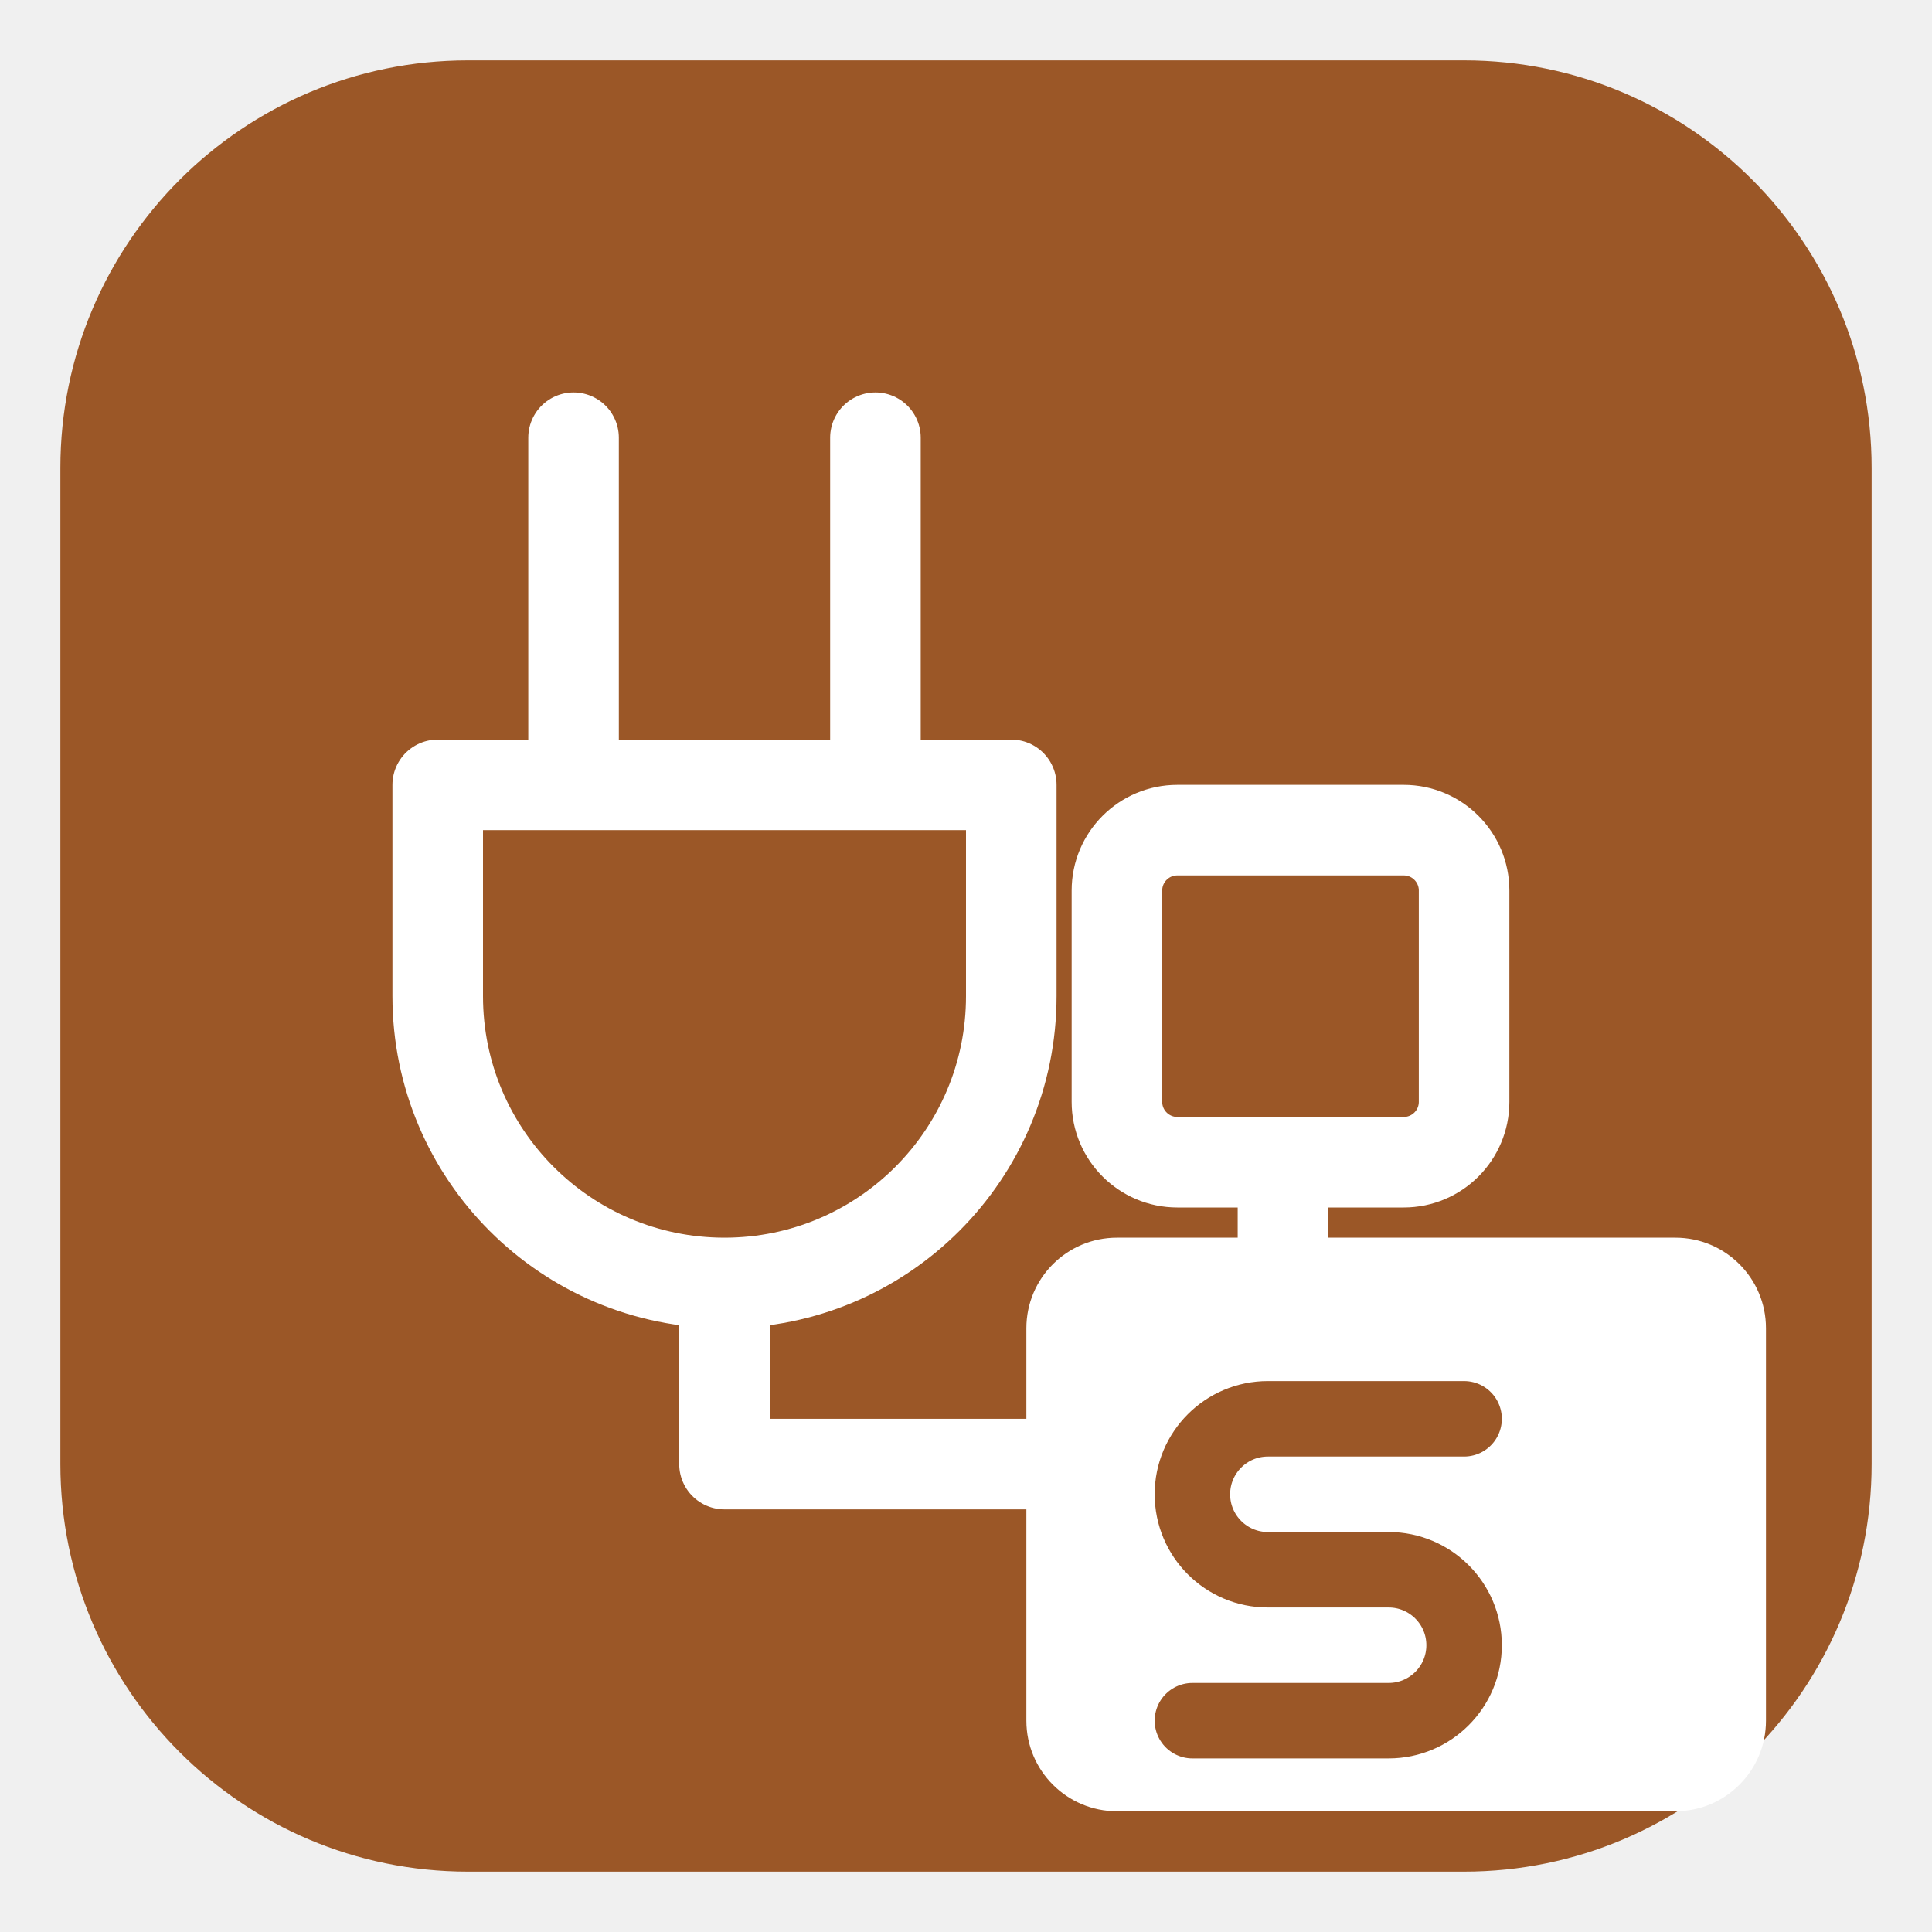
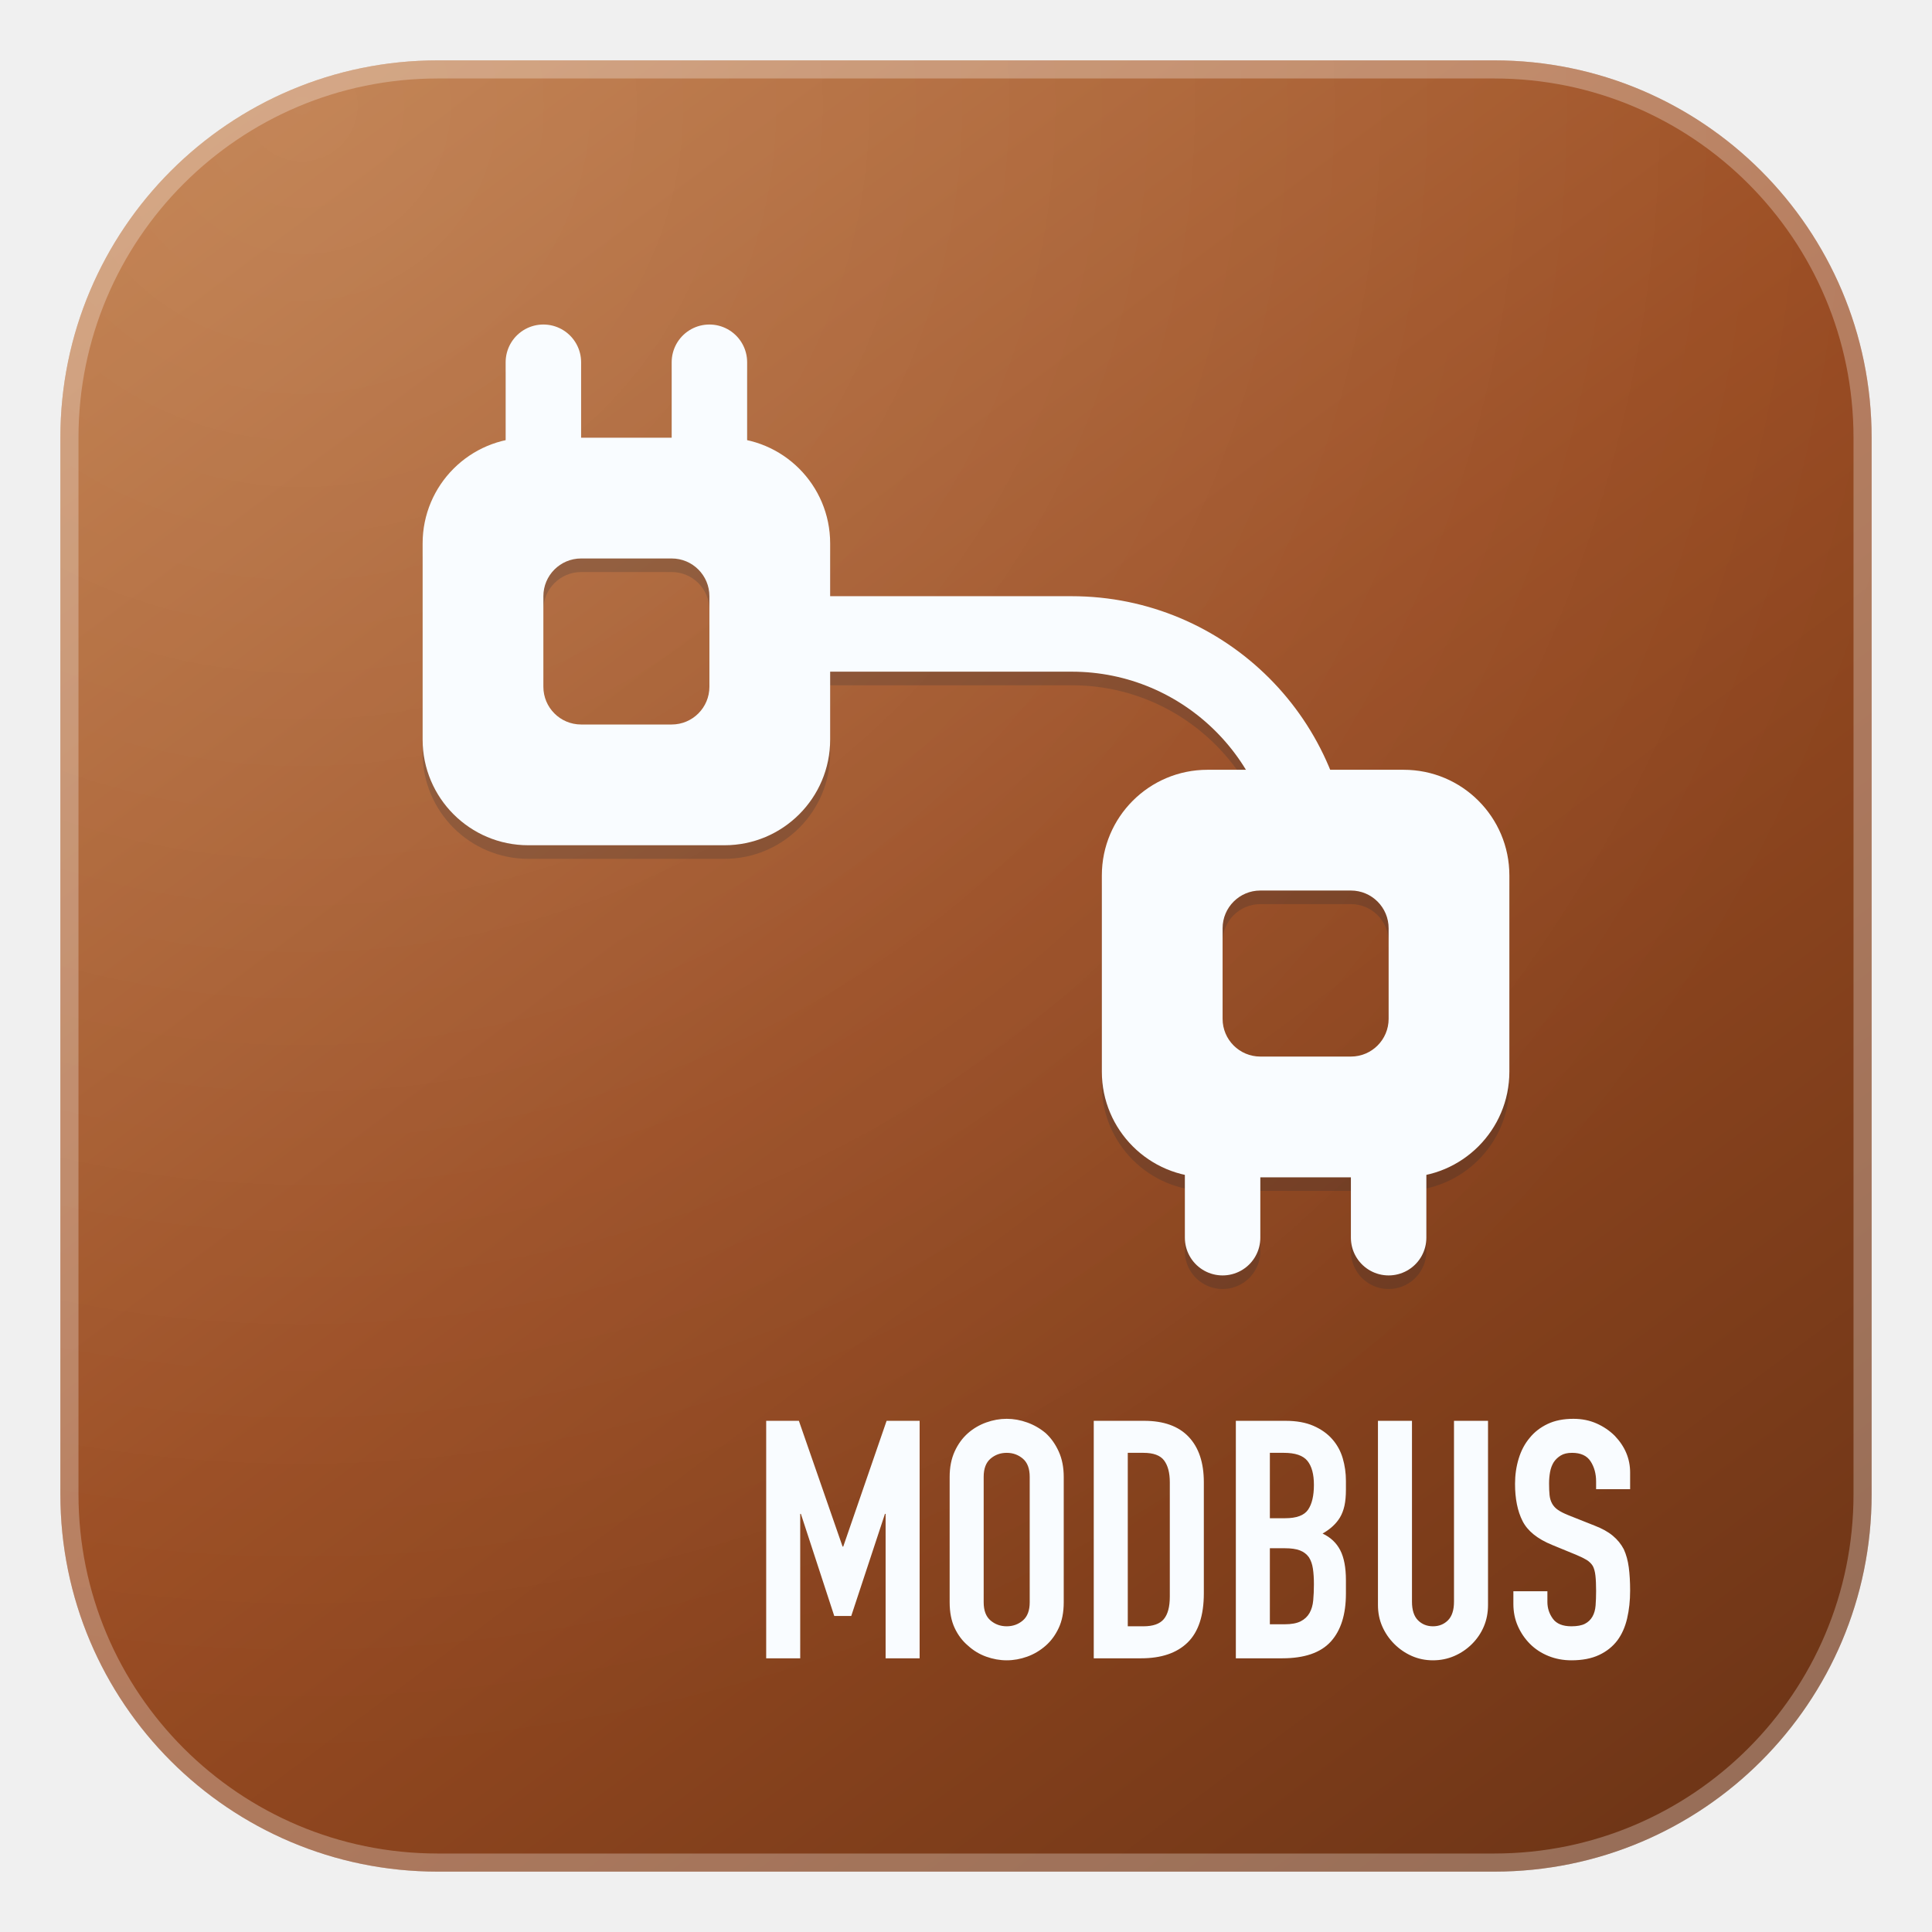
<svg xmlns="http://www.w3.org/2000/svg" width="1024" height="1024" viewBox="0 0 128 128">
-   <rect x="4" y="4" width="120" height="120" rx="27" fill="#9B5727" />
-   <g fill="none" stroke="#fff" stroke-width="6" stroke-linecap="round" stroke-linejoin="round">
-     <path d="M38 29v23m20-23v23M29 52h38v14a19 19 0 0 1-38 0ZM48 85v12h37V77" />
-     <rect x="74" y="55" width="23" height="22" rx="4" />
+   <defs>
+     <linearGradient id="base" x1="14" y1="4" x2="104" y2="124" gradientUnits="userSpaceOnUse">
+       <stop offset="0" stop-color="#BC743E" />
+       <stop offset="0.5" stop-color="#9A4C22" />
+       <stop offset="1" stop-color="#703617" />
+     </linearGradient>
+     <radialGradient id="light" cx="20" cy="7" r="110" gradientUnits="userSpaceOnUse">
+       <stop stop-color="#fff" stop-opacity=".14" />
+       <stop offset="1" stop-color="#fff" stop-opacity="0" />
+     </radialGradient>
+     <clipPath id="tile">
+       <rect x="4" y="4" width="120" height="120" rx="25" />
+     </clipPath>
+     <mask id="mark-mask" x="20" y="20" width="88" height="66" maskUnits="userSpaceOnUse">
+       <g stroke-linecap="round" stroke-linejoin="round">
+         <path d="M55 42h16a16 16 0 0 1 16 16M36 24v7m11-7v7m34 45v6m11-6v6" fill="none" stroke="#fff" stroke-width="5" />
+         <rect x="28" y="29" width="27" height="27" rx="7" fill="#fff" />
+         <rect x="73" y="51" width="27" height="27" rx="7" fill="#fff" />
+         <rect x="36" y="37" width="11" height="11" rx="2.5" fill="#000" />
+         <rect x="81" y="59" width="11" height="11" rx="2.5" fill="#000" />
+       </g>
+     </mask>
+     <g id="mark">
+       <rect x="20" y="20" width="88" height="66" fill="currentColor" mask="url(#mark-mask)" />
+     </g>
+   </defs>
+   <rect x="4" y="4" width="120" height="120" rx="25" fill="url(#base)" />
+   <g clip-path="url(#tile)">
+     <rect x="4" y="4" width="120" height="120" fill="url(#light)" />
  </g>
-   <rect x="68" y="82" width="49" height="38" rx="6" fill="#fff" />
-   <g fill="none" stroke="#9B5727" stroke-width="5" stroke-linecap="round" stroke-linejoin="round">
-     <path d="M97 94H84a5 5 0 0 0 0 10h8a5 5 0 0 1 0 10H79" />
+   <rect x="4.6" y="4.6" width="118.8" height="118.8" rx="24.4" fill="none" stroke="#FFFFFF" stroke-opacity=".28" stroke-width="1.2" />
+   <use href="#mark" color="#0B2439" transform="translate(0 0.9)" opacity="0.18" />
+   <use href="#mark" color="#F9FCFF" />
+   <g id="protocol-label" aria-label="MODBUS">
+     <path d="M50.762 109.867V94.133H52.928L55.823 102.464H55.867L58.74 94.133H60.928V109.867H58.674V100.298H58.63L56.398 107.061H55.271L53.061 100.298H53.016V109.867H50.762ZM62.917 97.845Q62.917 96.895 63.248 96.166Q63.58 95.436 64.132 94.95Q64.663 94.486 65.337 94.243Q66.011 94 66.696 94Q67.381 94 68.055 94.243Q68.729 94.486 69.282 94.95Q69.812 95.436 70.143 96.166Q70.475 96.895 70.475 97.845V106.155Q70.475 107.149 70.143 107.856Q69.812 108.564 69.282 109.028Q68.729 109.514 68.055 109.757Q67.381 110 66.696 110Q66.011 110 65.337 109.757Q64.663 109.514 64.132 109.028Q63.58 108.564 63.248 107.856Q62.917 107.149 62.917 106.155V97.845ZM65.171 106.155Q65.171 106.972 65.624 107.359Q66.077 107.746 66.696 107.746Q67.315 107.746 67.768 107.359Q68.221 106.972 68.221 106.155V97.845Q68.221 97.028 67.768 96.641Q67.315 96.254 66.696 96.254Q66.077 96.254 65.624 96.641Q65.171 97.028 65.171 97.845V106.155ZM72.464 109.867V94.133H75.801Q77.746 94.133 78.751 95.193Q79.757 96.254 79.757 98.199V105.558Q79.757 107.768 78.685 108.818Q77.613 109.867 75.602 109.867H72.464ZM74.718 96.254V107.746H75.757Q76.707 107.746 77.105 107.271Q77.503 106.796 77.503 105.779V98.199Q77.503 97.271 77.127 96.762Q76.751 96.254 75.757 96.254H74.718ZM81.878 109.867V94.133H85.171Q86.254 94.133 87.016 94.464Q87.779 94.796 88.265 95.348Q88.751 95.901 88.961 96.619Q89.171 97.337 89.171 98.11V98.685Q89.171 99.326 89.072 99.768Q88.972 100.21 88.773 100.541Q88.398 101.16 87.624 101.602Q88.42 101.978 88.795 102.707Q89.171 103.436 89.171 104.696V105.58Q89.171 107.657 88.166 108.762Q87.16 109.867 84.95 109.867H81.878ZM84.132 102.575V107.613H85.105Q85.79 107.613 86.177 107.414Q86.563 107.215 86.762 106.862Q86.961 106.508 87.005 106.022Q87.05 105.536 87.05 104.961Q87.05 104.365 86.983 103.923Q86.917 103.481 86.718 103.171Q86.497 102.862 86.121 102.718Q85.746 102.575 85.127 102.575H84.132ZM84.132 96.254V100.586H85.149Q86.276 100.586 86.663 100.022Q87.05 99.459 87.05 98.376Q87.05 97.315 86.619 96.785Q86.188 96.254 85.061 96.254H84.132ZM98.585 94.133V106.331Q98.585 107.105 98.309 107.757Q98.033 108.409 97.525 108.917Q97.016 109.425 96.353 109.713Q95.69 110 94.939 110Q94.188 110 93.536 109.713Q92.884 109.425 92.375 108.917Q91.867 108.409 91.58 107.757Q91.293 107.105 91.293 106.331V94.133H93.547V106.11Q93.547 106.95 93.945 107.348Q94.342 107.746 94.939 107.746Q95.536 107.746 95.933 107.348Q96.331 106.95 96.331 106.11V94.133H98.585ZM108 98.663H105.746V98.155Q105.746 97.381 105.381 96.818Q105.016 96.254 104.154 96.254Q103.69 96.254 103.403 96.431Q103.116 96.608 102.939 96.873Q102.762 97.16 102.696 97.525Q102.63 97.89 102.63 98.287Q102.63 98.751 102.663 99.061Q102.696 99.37 102.829 99.613Q102.961 99.856 103.215 100.033Q103.469 100.21 103.911 100.387L105.635 101.072Q106.387 101.359 106.851 101.746Q107.315 102.133 107.58 102.641Q107.823 103.171 107.911 103.845Q108 104.519 108 105.381Q108 106.376 107.801 107.227Q107.602 108.077 107.16 108.674Q106.696 109.293 105.945 109.646Q105.193 110 104.11 110Q103.293 110 102.585 109.713Q101.878 109.425 101.37 108.917Q100.862 108.409 100.563 107.735Q100.265 107.061 100.265 106.265V105.425H102.519V106.133Q102.519 106.751 102.884 107.249Q103.248 107.746 104.11 107.746Q104.685 107.746 105.005 107.58Q105.326 107.414 105.503 107.105Q105.679 106.796 105.712 106.365Q105.746 105.934 105.746 105.403Q105.746 104.785 105.701 104.387Q105.657 103.989 105.525 103.746Q105.37 103.503 105.116 103.348Q104.862 103.193 104.442 103.017L102.829 102.354Q101.37 101.757 100.873 100.773Q100.375 99.79 100.375 98.309Q100.375 97.425 100.619 96.63Q100.862 95.834 101.348 95.26Q101.812 94.685 102.53 94.343Q103.248 94 104.243 94Q105.083 94 105.779 94.309Q106.475 94.619 106.983 95.127Q108 96.188 108 97.558V98.663Z" fill="#F9FCFF" aria-label="MODBUS" />
  </g>
</svg>
